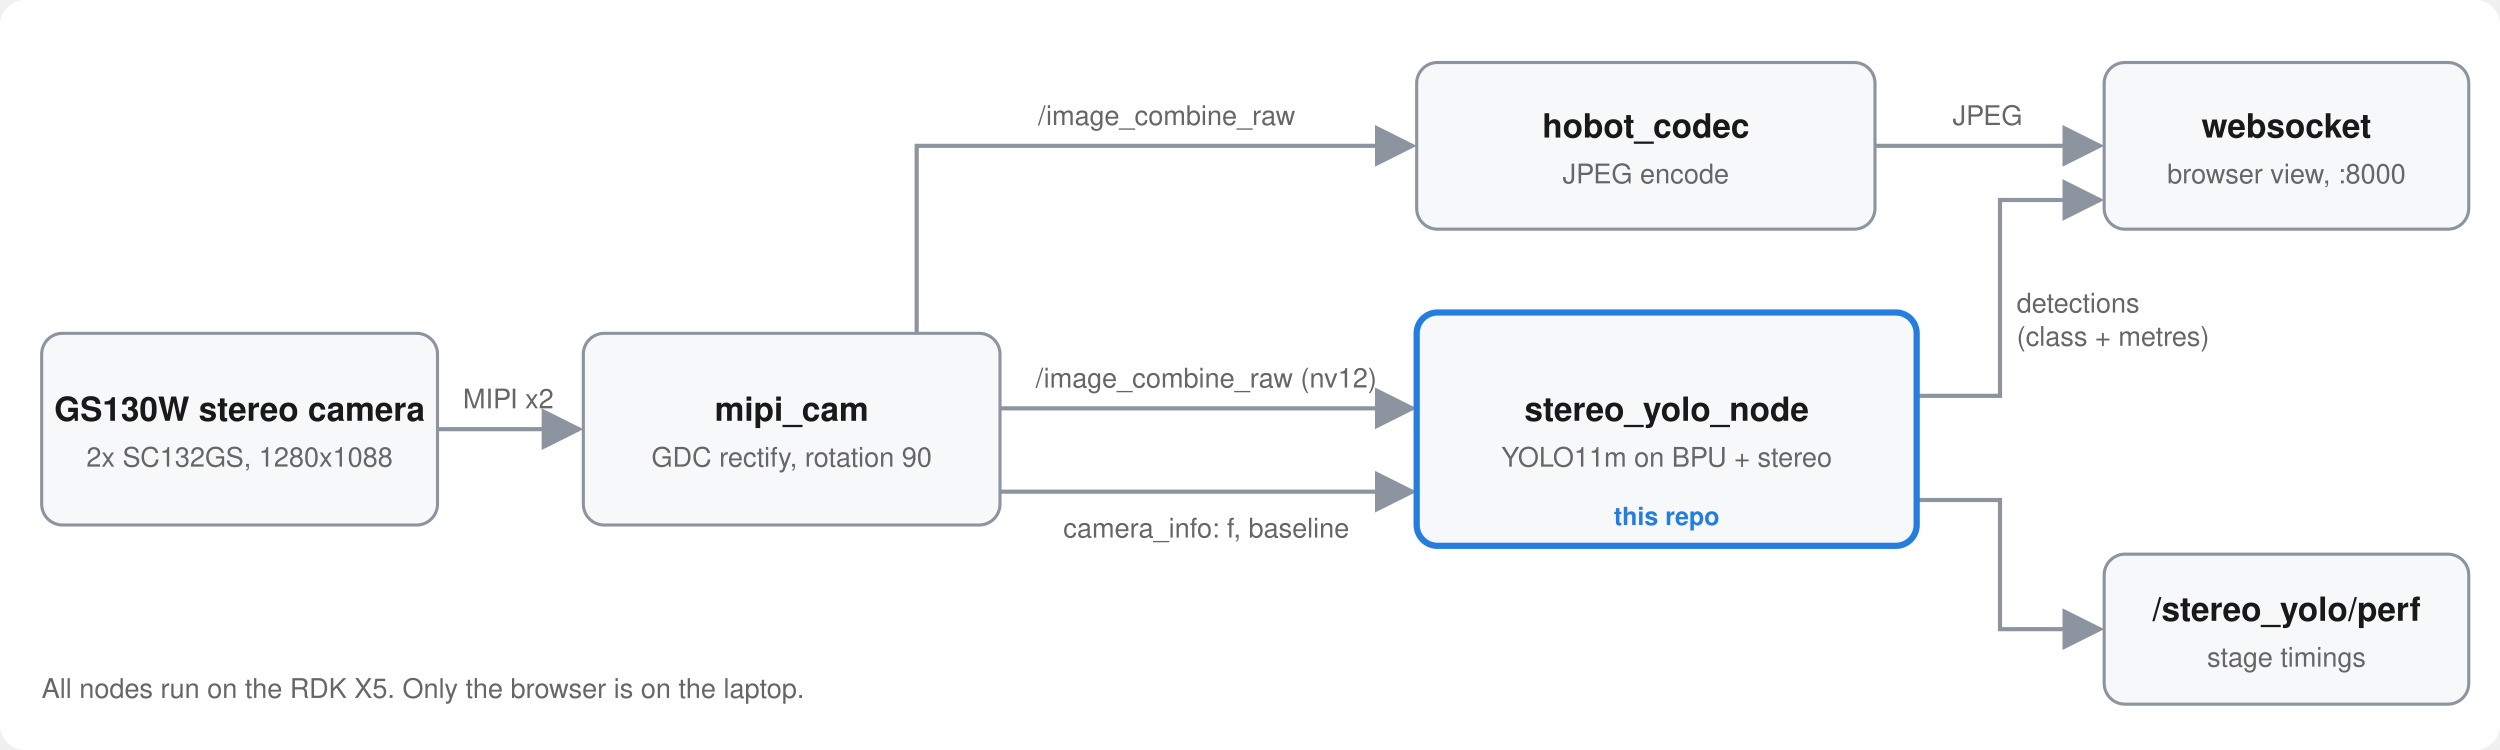
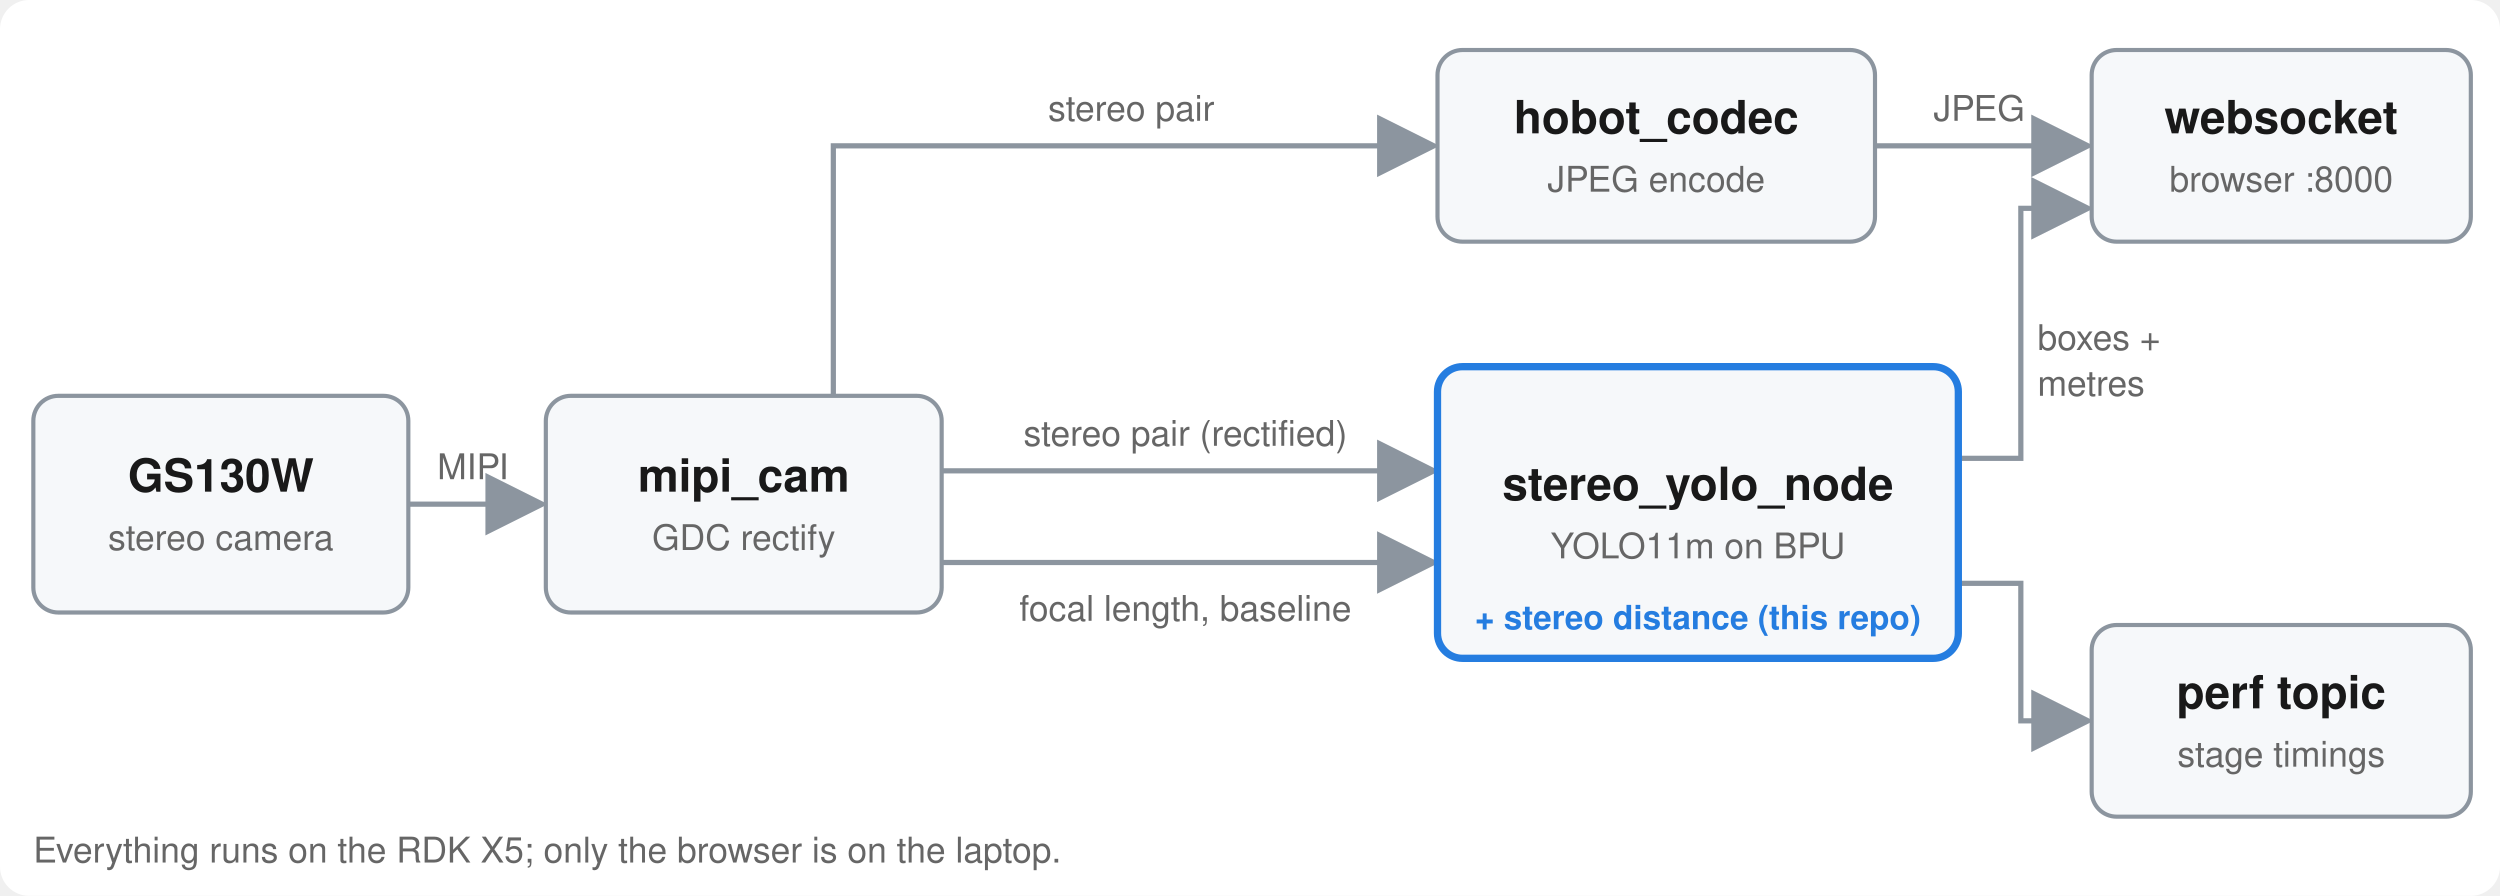
- <svg xmlns="http://www.w3.org/2000/svg" width="1200" height="360" viewBox="0 0 1200 360" font-family="-apple-system,Segoe UI,Helvetica,Arial,sans-serif">
-   <rect width="1200" height="360" rx="12" fill="#ffffff" />
+ <svg xmlns="http://www.w3.org/2000/svg" width="1200" height="430" viewBox="0 0 1200 430" font-family="-apple-system,Segoe UI,Helvetica,Arial,sans-serif">
+   <rect width="1200" height="430" rx="14" fill="#ffffff" />
  <defs>
-     <marker id="a" markerWidth="10" markerHeight="10" refX="9" refY="5" orient="auto">
-       <path d="M0,0 L10,5 L0,10 z" fill="#8c959f" />
+     <marker id="a" markerWidth="12" markerHeight="12" refX="10" refY="6" orient="auto">
+       <path d="M0,0 L12,6 L0,12 z" fill="#8c959f" />
    </marker>
  </defs>
-   <path d="M210,206 L278,206" fill="none" stroke="#8c959f" stroke-width="2" marker-end="url(#a)" />
-   <text x="244" y="196" font-size="13" fill="#666666" text-anchor="middle">MIPI x2</text>
-   <path d="M480,196 L678,196" fill="none" stroke="#8c959f" stroke-width="2" marker-end="url(#a)" />
-   <text x="579" y="186" font-size="13" fill="#666666" text-anchor="middle">/image_combine_raw (nv12)</text>
-   <path d="M480,236 L678,236" fill="none" stroke="#8c959f" stroke-width="2" marker-end="url(#a)" />
-   <text x="579" y="258" font-size="13" fill="#666666" text-anchor="middle">camera_info: f, baseline</text>
-   <path d="M440,160 L440,70 L678,70" fill="none" stroke="#8c959f" stroke-width="2" marker-end="url(#a)" />
-   <text x="560" y="60" font-size="13" fill="#666666" text-anchor="middle">/image_combine_raw</text>
-   <path d="M900,70 L1008,70" fill="none" stroke="#8c959f" stroke-width="2" marker-end="url(#a)" />
-   <text x="954" y="60" font-size="13" fill="#666666" text-anchor="middle">JPEG</text>
-   <path d="M920,190 L960,190 L960,96 L1008,96" fill="none" stroke="#8c959f" stroke-width="2" marker-end="url(#a)" />
-   <text x="0" y="0" font-size="13" fill="#666666" text-anchor="middle" />
-   <text x="968" y="150" font-size="13" fill="#666666">detections</text>
-   <text x="968" y="166" font-size="13" fill="#666666">(class + metres)</text>
-   <path d="M920,240 L960,240 L960,302 L1008,302" fill="none" stroke="#8c959f" stroke-width="2" marker-end="url(#a)" />
-   <text x="0" y="0" font-size="13" fill="#666666" text-anchor="middle" />
-   <rect x="20" y="160" width="190" height="92" rx="10" fill="#f6f8fa" stroke="#8c959f" stroke-width="1.5" />
-   <text x="115.0" y="202.0" font-size="16" font-weight="600" fill="#191919" text-anchor="middle">GS130W stereo camera</text>
-   <text x="115.0" y="224.0" font-size="13" fill="#666666" text-anchor="middle">2x SC132GS, 1280x1088</text>
-   <rect x="280" y="160" width="200" height="92" rx="10" fill="#f6f8fa" stroke="#8c959f" stroke-width="1.5" />
-   <text x="380.0" y="202.0" font-size="16" font-weight="600" fill="#191919" text-anchor="middle">mipi_cam</text>
-   <text x="380.0" y="224.0" font-size="13" fill="#666666" text-anchor="middle">GDC rectify, rotation 90</text>
-   <rect x="680" y="30" width="220" height="80" rx="10" fill="#f6f8fa" stroke="#8c959f" stroke-width="1.5" />
-   <text x="790.0" y="66.0" font-size="16" font-weight="600" fill="#191919" text-anchor="middle">hobot_codec</text>
-   <text x="790.0" y="88.0" font-size="13" fill="#666666" text-anchor="middle">JPEG encode</text>
-   <rect x="680" y="150" width="240" height="112" rx="10" fill="#f6f8fa" stroke="#257de0" stroke-width="3" />
-   <text x="800.0" y="202.0" font-size="16" font-weight="600" fill="#191919" text-anchor="middle">stereo_yolo_node</text>
-   <text x="800.0" y="224.0" font-size="13" fill="#666666" text-anchor="middle">YOLO11m on BPU + stereo</text>
-   <text x="800.0" y="252" font-size="12" font-weight="600" fill="#257de0" text-anchor="middle">this repo</text>
-   <rect x="1010" y="30" width="175" height="80" rx="10" fill="#f6f8fa" stroke="#8c959f" stroke-width="1.5" />
-   <text x="1097.5" y="66.0" font-size="16" font-weight="600" fill="#191919" text-anchor="middle">websocket</text>
-   <text x="1097.5" y="88.0" font-size="13" fill="#666666" text-anchor="middle">browser view, :8000</text>
-   <rect x="1010" y="266" width="175" height="72" rx="10" fill="#f6f8fa" stroke="#8c959f" stroke-width="1.5" />
-   <text x="1097.5" y="298.0" font-size="16" font-weight="600" fill="#191919" text-anchor="middle">/stereo_yolo/perf</text>
-   <text x="1097.5" y="320.0" font-size="13" fill="#666666" text-anchor="middle">stage timings</text>
-   <text x="20" y="335" font-size="13" fill="#666666">All nodes run on the RDK X5. Only the browser is on the laptop.</text>
+   <path d="M196,242 L258,242" fill="none" stroke="#8c959f" stroke-width="2.5" marker-end="url(#a)" />
+   <text x="227" y="230" font-size="17" fill="#666666" text-anchor="middle">MIPI</text>
+   <path d="M452,226 L686,226" fill="none" stroke="#8c959f" stroke-width="2.5" marker-end="url(#a)" />
+   <text x="569" y="214" font-size="17" fill="#666666" text-anchor="middle">stereo pair (rectified)</text>
+   <path d="M452,270 L686,270" fill="none" stroke="#8c959f" stroke-width="2.5" marker-end="url(#a)" />
+   <text x="569" y="298" font-size="17" fill="#666666" text-anchor="middle">focal length, baseline</text>
+   <path d="M400,190 L400,70 L686,70" fill="none" stroke="#8c959f" stroke-width="2.5" marker-end="url(#a)" />
+   <text x="543" y="58" font-size="17" fill="#666666" text-anchor="middle">stereo pair</text>
+   <path d="M900,70 L1000,70" fill="none" stroke="#8c959f" stroke-width="2.5" marker-end="url(#a)" />
+   <text x="950" y="58" font-size="17" fill="#666666" text-anchor="middle">JPEG</text>
+   <path d="M940,220 L970,220 L970,100 L1000,100" fill="none" stroke="#8c959f" stroke-width="2.5" marker-end="url(#a)" />
+   <text x="978" y="168" font-size="17" fill="#666666">boxes +</text>
+   <text x="978" y="190" font-size="17" fill="#666666">metres</text>
+   <path d="M940,280 L970,280 L970,346 L1000,346" fill="none" stroke="#8c959f" stroke-width="2.5" marker-end="url(#a)" />
+   <rect x="16" y="190" width="180" height="104" rx="12" fill="#f6f8fa" stroke="#8c959f" stroke-width="2" />
+   <text x="106.0" y="236.0" font-size="22" font-weight="600" fill="#191919" text-anchor="middle">GS130W</text>
+   <text x="106.0" y="264.0" font-size="17" fill="#666666" text-anchor="middle">stereo camera</text>
+   <rect x="262" y="190" width="190" height="104" rx="12" fill="#f6f8fa" stroke="#8c959f" stroke-width="2" />
+   <text x="357.0" y="236.0" font-size="22" font-weight="600" fill="#191919" text-anchor="middle">mipi_cam</text>
+   <text x="357.0" y="264.0" font-size="17" fill="#666666" text-anchor="middle">GDC rectify</text>
+   <rect x="690" y="24" width="210" height="92" rx="12" fill="#f6f8fa" stroke="#8c959f" stroke-width="2" />
+   <text x="795.0" y="64.0" font-size="22" font-weight="600" fill="#191919" text-anchor="middle">hobot_codec</text>
+   <text x="795.0" y="92.0" font-size="17" fill="#666666" text-anchor="middle">JPEG encode</text>
+   <rect x="690" y="176" width="250" height="140" rx="12" fill="#f6f8fa" stroke="#257de0" stroke-width="3.5" />
+   <text x="815.0" y="240.0" font-size="22" font-weight="600" fill="#191919" text-anchor="middle">stereo_yolo_node</text>
+   <text x="815.0" y="268.0" font-size="17" fill="#666666" text-anchor="middle">YOLO11m on BPU</text>
+   <text x="815.0" y="302" font-size="16" font-weight="700" fill="#257de0" text-anchor="middle">+ stereo distance (this repo)</text>
+   <rect x="1004" y="24" width="182" height="92" rx="12" fill="#f6f8fa" stroke="#8c959f" stroke-width="2" />
+   <text x="1095.0" y="64.0" font-size="22" font-weight="600" fill="#191919" text-anchor="middle">websocket</text>
+   <text x="1095.0" y="92.0" font-size="17" fill="#666666" text-anchor="middle">browser :8000</text>
+   <rect x="1004" y="300" width="182" height="92" rx="12" fill="#f6f8fa" stroke="#8c959f" stroke-width="2" />
+   <text x="1095.0" y="340.0" font-size="22" font-weight="600" fill="#191919" text-anchor="middle">perf topic</text>
+   <text x="1095.0" y="368.0" font-size="17" fill="#666666" text-anchor="middle">stage timings</text>
+   <text x="16" y="414" font-size="17" fill="#666666">Everything runs on the RDK X5; only the browser is on the laptop.</text>
</svg>
